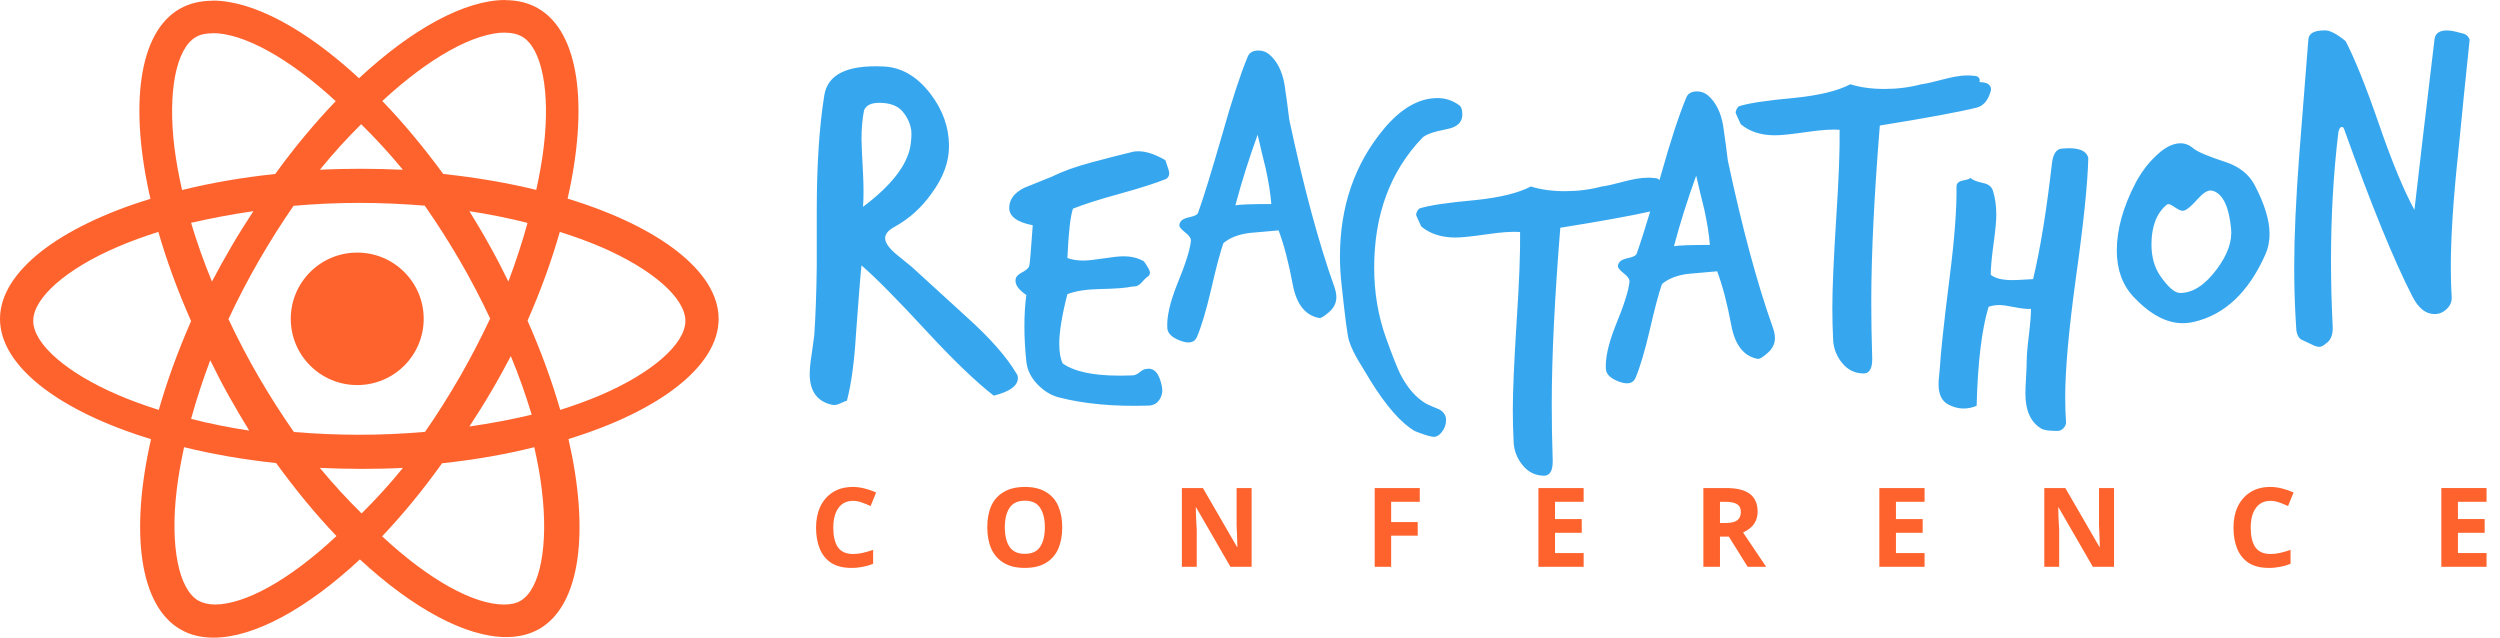
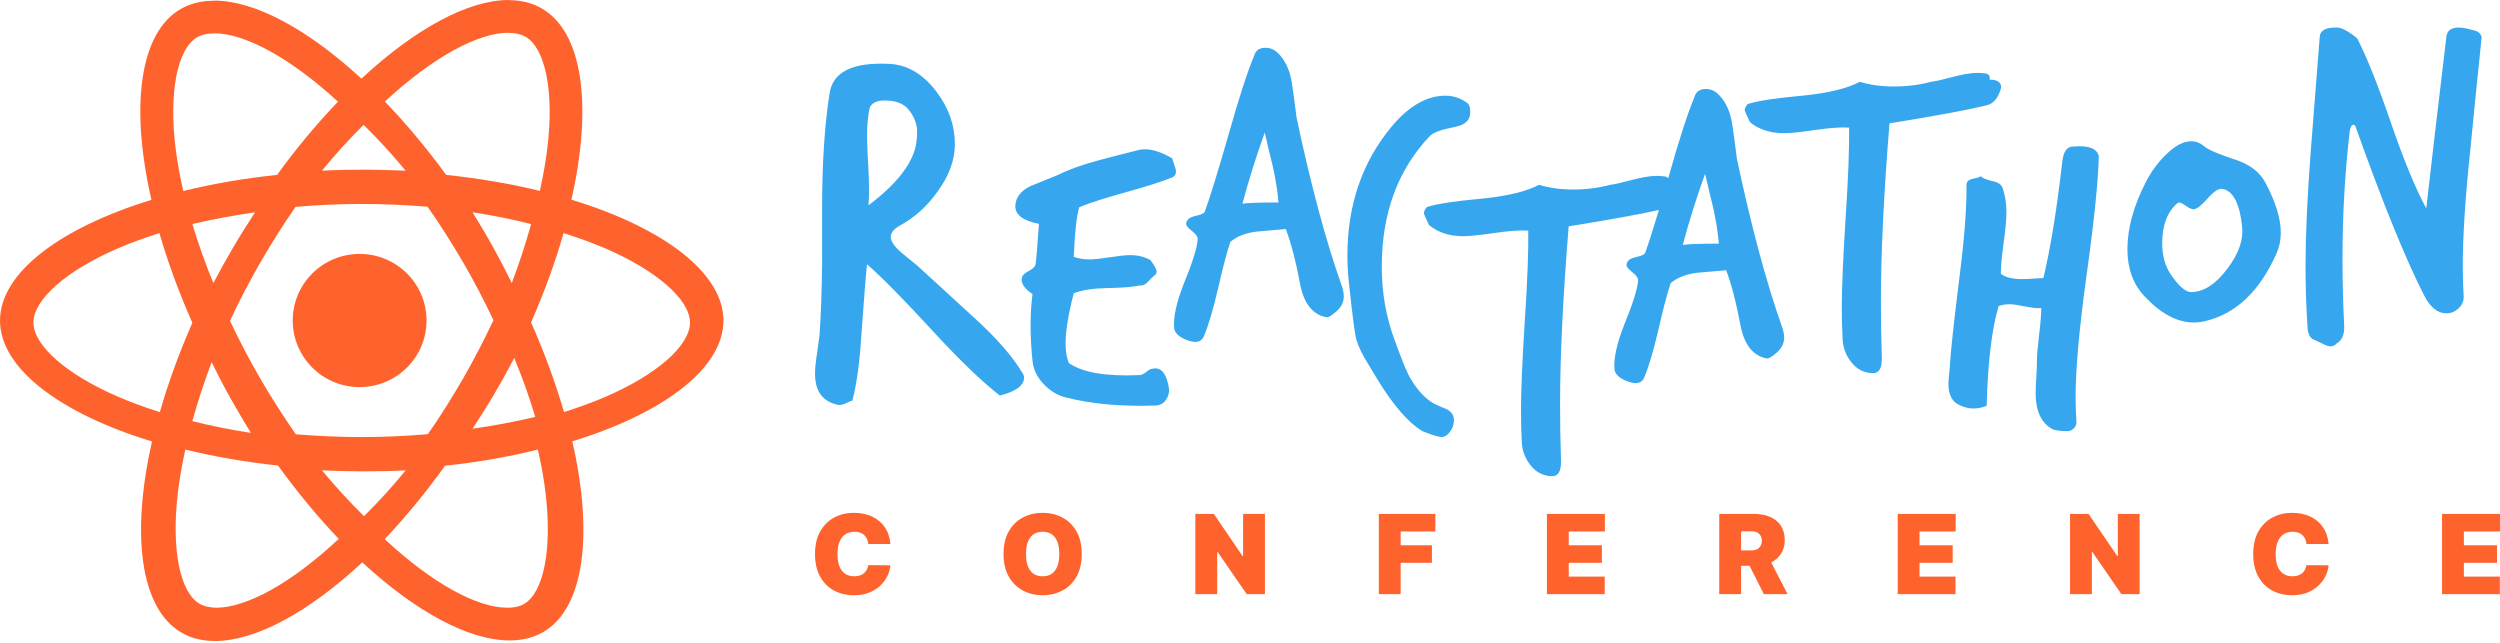
- <svg xmlns="http://www.w3.org/2000/svg" width="247px" height="63px" viewBox="0 0 247 63" version="1.1">
-   <g id="Home" stroke="none" stroke-width="1" fill="none" fill-rule="evenodd">
-     <g id="landing-2020-v3.0" transform="translate(-24, -45)">
-       <g id="reactathon-nav-logo" transform="translate(24, 45)">
-         <path d="M71,31.507 C71,26.821 65.11,22.379 56.079,19.625 C58.163,10.454 57.237,3.158 53.156,0.822 C52.215,0.274 51.115,0.014 49.914,0.014 L49.914,3.23 C50.58,3.23 51.115,3.36 51.564,3.605 C53.532,4.73 54.386,9.012 53.72,14.521 C53.561,15.876 53.301,17.304 52.982,18.76 C50.146,18.068 47.049,17.534 43.792,17.188 C41.839,14.521 39.813,12.098 37.772,9.978 C42.49,5.609 46.918,3.216 49.929,3.216 L49.929,0 C49.929,0 49.929,0 49.929,0 C45.949,0 40.739,2.826 35.471,7.729 C30.203,2.855 24.993,0.058 21.013,0.058 L21.013,3.273 C24.009,3.273 28.452,5.653 33.17,9.993 C31.144,12.113 29.118,14.521 27.193,17.188 C23.922,17.534 20.825,18.068 17.989,18.775 C17.656,17.333 17.41,15.934 17.236,14.593 C16.556,9.084 17.395,4.802 19.349,3.663 C19.783,3.403 20.348,3.288 21.013,3.288 L21.013,0.072 C21.013,0.072 21.013,0.072 21.013,0.072 C19.798,0.072 18.698,0.332 17.743,0.88 C13.676,3.216 12.764,10.498 14.863,19.64 C5.861,22.408 0,26.835 0,31.507 C0,36.194 5.89,40.635 14.921,43.389 C12.837,52.56 13.763,59.856 17.844,62.192 C18.785,62.74 19.885,63 21.1,63 C25.08,63 30.29,60.174 35.558,55.271 C40.826,60.145 46.036,62.942 50.015,62.942 C51.231,62.942 52.331,62.683 53.286,62.135 C57.353,59.799 58.265,52.517 56.166,43.375 C65.139,40.621 71,36.179 71,31.507 Z M52.121,22.023 C51.603,23.915 50.958,25.867 50.23,27.818 C49.655,26.644 49.052,25.471 48.394,24.297 C47.749,23.123 47.062,21.979 46.376,20.864 C48.366,21.172 50.286,21.553 52.121,22.023 Z M45.454,37.191 C44.334,39.127 43.185,40.962 41.993,42.668 C39.852,42.854 37.683,42.955 35.5,42.955 C33.331,42.955 31.162,42.854 29.036,42.682 C27.844,40.976 26.68,39.155 25.56,37.234 C24.468,35.356 23.477,33.45 22.572,31.529 C23.463,29.608 24.468,27.687 25.546,25.809 C26.666,23.873 27.815,22.038 29.007,20.332 C31.148,20.146 33.317,20.045 35.5,20.045 C37.669,20.045 39.838,20.146 41.964,20.318 C43.156,22.024 44.32,23.845 45.44,25.766 C46.532,27.644 47.523,29.55 48.428,31.471 C47.523,33.392 46.532,35.313 45.454,37.191 Z M50.47,35.182 C51.277,37.131 51.964,39.081 52.532,40.972 C50.574,41.438 48.512,41.831 46.376,42.136 C47.108,41.016 47.84,39.867 48.527,38.688 C49.215,37.524 49.857,36.346 50.47,35.182 Z M35.727,50.727 C34.347,49.377 32.967,47.873 31.601,46.227 C32.937,46.284 34.303,46.326 35.683,46.326 C37.078,46.326 38.459,46.298 39.809,46.227 C38.473,47.873 37.093,49.377 35.727,50.727 Z M24.624,42.545 C22.634,42.237 20.714,41.856 18.879,41.386 C19.397,39.494 20.042,37.542 20.77,35.591 C21.345,36.765 21.948,37.938 22.606,39.112 C23.265,40.286 23.938,41.43 24.624,42.545 Z M35.683,12.273 C37.063,13.623 38.444,15.127 39.809,16.773 C38.473,16.716 37.108,16.674 35.727,16.674 C34.332,16.674 32.952,16.702 31.601,16.773 C32.937,15.127 34.317,13.623 35.683,12.273 Z M25.035,20.864 C24.303,21.986 23.57,23.138 22.883,24.319 C22.196,25.485 21.553,26.652 20.941,27.818 C20.134,25.864 19.446,23.911 18.879,22.015 C20.836,21.563 22.898,21.17 25.035,20.864 Z M11.663,39.023 C6.575,36.837 3.283,33.97 3.283,31.697 C3.283,29.424 6.575,26.543 11.663,24.371 C12.899,23.836 14.25,23.358 15.645,22.909 C16.464,25.747 17.542,28.7 18.879,31.726 C17.556,34.738 16.493,37.677 15.688,40.5 C14.265,40.051 12.914,39.559 11.663,39.023 Z M19.592,59.338 C17.644,58.213 16.799,53.93 17.458,48.421 C17.615,47.066 17.873,45.638 18.188,44.182 C20.996,44.874 24.061,45.408 27.284,45.754 C29.218,48.421 31.223,50.844 33.243,52.964 C28.573,57.333 24.19,59.727 21.211,59.727 C20.566,59.713 20.022,59.583 19.592,59.338 Z M53.532,48.39 C54.206,53.914 53.375,58.209 51.44,59.351 C51.011,59.612 50.452,59.727 49.793,59.727 C46.827,59.727 42.428,57.341 37.757,52.988 C39.763,50.863 41.769,48.448 43.675,45.773 C46.913,45.425 49.979,44.89 52.787,44.182 C53.117,45.642 53.375,47.045 53.532,48.39 Z M55.309,22.909 C56.731,23.358 58.081,23.85 59.345,24.386 C64.428,26.572 67.717,29.439 67.717,31.712 C67.702,33.985 64.414,36.866 59.33,39.038 C58.095,39.573 56.745,40.051 55.352,40.5 C54.534,37.662 53.457,34.709 52.121,31.683 C53.443,28.671 54.505,25.732 55.309,22.909 Z M35.295,24.955 C38.921,24.955 41.861,27.885 41.861,31.5 C41.861,35.115 38.921,38.045 35.295,38.045 C31.668,38.045 28.728,35.115 28.728,31.5 C28.728,27.885 31.668,24.955 35.295,24.955 Z" id="Shape" fill="#FF632D" fill-rule="nonzero" />
-         <path d="M100.419,36.896 C100.519,37.029 100.568,37.179 100.568,37.345 C100.568,38.11 99.773,38.692 98.184,39.091 C96.428,37.728 94.242,35.633 91.626,32.806 C88.711,29.647 86.541,27.452 85.117,26.221 C85.018,27.086 84.836,29.347 84.571,33.006 C84.405,35.766 84.107,37.961 83.676,39.59 C83.61,39.59 83.403,39.673 83.055,39.84 C82.708,40.006 82.418,40.056 82.186,39.989 C80.729,39.657 80,38.642 80,36.946 C80,36.448 80.066,35.782 80.199,34.951 C80.331,33.987 80.414,33.388 80.447,33.155 C80.58,31.226 80.662,28.932 80.696,26.271 L80.696,20.834 C80.696,16.311 80.944,12.503 81.441,9.411 C81.772,7.349 83.71,6.401 87.254,6.567 C89.042,6.634 90.599,7.532 91.924,9.261 C93.149,10.857 93.762,12.587 93.762,14.449 C93.762,16.012 93.182,17.575 92.023,19.138 C91.029,20.535 89.804,21.632 88.347,22.43 C87.75,22.763 87.452,23.129 87.452,23.528 C87.452,23.96 87.8,24.475 88.496,25.074 L90.085,26.371 C90.119,26.404 91.94,28.067 95.55,31.359 C97.836,33.421 99.459,35.267 100.419,36.896 Z M89.936,14.499 C90.036,13.9 90.069,13.368 90.036,12.902 C89.936,12.204 89.647,11.572 89.166,11.007 C88.686,10.442 87.916,10.159 86.856,10.159 C86.061,10.159 85.564,10.408 85.366,10.907 C85.2,11.739 85.117,12.686 85.117,13.75 C85.117,14.183 85.167,15.297 85.266,17.093 C85.333,18.456 85.333,19.57 85.266,20.435 C88.015,18.373 89.572,16.394 89.936,14.499 Z M115.224,17.676 C114.182,18.096 112.646,18.587 110.616,19.147 C108.587,19.707 107.051,20.197 106.009,20.617 C105.755,21.346 105.572,22.97 105.459,25.491 C105.91,25.659 106.431,25.743 107.023,25.743 C107.446,25.743 108.108,25.673 109.01,25.533 C109.912,25.393 110.574,25.323 110.997,25.323 C111.786,25.323 112.462,25.491 113.026,25.827 C113.421,26.388 113.618,26.752 113.618,26.92 C113.618,27.116 113.519,27.27 113.322,27.382 C113.266,27.41 113.068,27.606 112.73,27.97 C112.505,28.222 112.223,28.334 111.885,28.306 C111.293,28.447 110.208,28.531 108.63,28.559 C107.305,28.587 106.248,28.755 105.459,29.063 C104.924,31.136 104.656,32.774 104.656,33.979 C104.656,34.791 104.769,35.435 104.994,35.912 C106.319,36.836 108.616,37.228 111.885,37.088 C112.11,37.088 112.35,36.983 112.603,36.773 C112.857,36.563 113.068,36.458 113.237,36.458 C114.027,36.29 114.548,36.878 114.802,38.222 C114.886,38.671 114.809,39.084 114.569,39.462 C114.33,39.84 113.984,40.043 113.533,40.071 C110.123,40.183 107.164,39.917 104.656,39.273 C103.867,39.077 103.148,38.643 102.5,37.97 C101.852,37.298 101.485,36.542 101.401,35.701 C101.147,33.264 101.147,31.08 101.401,29.147 C100.612,28.615 100.259,28.096 100.344,27.592 C100.372,27.34 100.591,27.109 100.999,26.899 C101.408,26.689 101.64,26.472 101.697,26.248 C101.753,26.024 101.866,24.693 102.035,22.256 C100.457,21.948 99.682,21.36 99.71,20.491 C99.738,19.679 100.231,19.035 101.189,18.559 L103.895,17.466 C104.966,16.934 106.29,16.458 107.869,16.038 C109.221,15.673 110.588,15.323 111.969,14.987 C112.11,14.959 112.279,14.945 112.477,14.945 C113.237,14.945 114.125,15.239 115.14,15.827 C115.168,15.939 115.238,16.15 115.351,16.458 C115.464,16.766 115.52,16.99 115.52,17.13 C115.52,17.354 115.422,17.536 115.224,17.676 Z M131.779,28.184 C131.948,28.632 132.033,29.024 132.033,29.36 C132.033,29.92 131.793,30.411 131.314,30.831 C130.835,31.251 130.511,31.447 130.342,31.419 C128.961,31.167 128.087,30.06 127.721,28.1 C127.327,25.971 126.862,24.192 126.326,22.763 L123.451,23.016 C122.352,23.156 121.493,23.492 120.873,24.024 C120.563,24.892 120.154,26.433 119.647,28.646 C119.168,30.691 118.703,32.245 118.252,33.31 C118.026,33.814 117.547,33.954 116.814,33.73 C115.884,33.422 115.391,33.002 115.335,32.469 C115.25,31.405 115.56,29.976 116.265,28.184 C117.11,26.139 117.575,24.682 117.66,23.814 C117.688,23.562 117.505,23.282 117.11,22.974 C116.716,22.665 116.519,22.427 116.519,22.259 C116.519,22.119 116.582,21.972 116.709,21.818 C116.836,21.664 117.132,21.538 117.597,21.44 C118.062,21.342 118.322,21.195 118.379,20.999 C118.886,19.598 119.689,16.993 120.788,13.184 C121.718,9.878 122.55,7.343 123.282,5.579 C123.451,5.186 123.804,4.99 124.339,4.99 C124.734,4.99 125.086,5.116 125.396,5.368 C126.185,6.041 126.692,7.049 126.918,8.394 C127.087,9.542 127.242,10.691 127.383,11.839 C128.792,18.45 130.258,23.898 131.779,28.184 Z M125.607,20.158 C125.523,19.122 125.34,17.96 125.058,16.671 C124.776,15.551 124.508,14.43 124.255,13.31 C123.409,15.635 122.676,17.96 122.056,20.284 C122.507,20.2 123.691,20.158 125.607,20.158 Z M167.67,9.03 C168.064,9.03 168.417,9.156 168.727,9.409 C169.516,10.081 170.023,11.089 170.249,12.434 C170.418,13.582 170.573,14.731 170.714,15.879 C172.123,22.49 173.588,27.938 175.11,32.224 C175.279,32.672 175.364,33.064 175.364,33.4 C175.364,33.96 175.124,34.451 174.645,34.871 C174.166,35.291 173.842,35.487 173.673,35.459 C172.292,35.207 171.418,34.1 171.052,32.14 C170.657,30.011 170.192,28.232 169.657,26.804 L166.782,27.056 C165.683,27.196 164.823,27.532 164.203,28.064 C163.893,28.932 163.485,30.473 162.977,32.686 C162.498,34.731 162.033,36.285 161.582,37.35 C161.357,37.854 160.878,37.994 160.145,37.77 C159.215,37.462 158.722,37.042 158.666,36.509 C158.581,35.445 158.891,34.016 159.596,32.224 C160.441,30.179 160.906,28.722 160.991,27.854 C161.019,27.602 160.836,27.322 160.441,27.014 C160.046,26.706 159.849,26.467 159.849,26.299 C159.849,26.159 159.913,26.012 160.039,25.858 C160.166,25.704 160.462,25.578 160.927,25.48 C161.392,25.382 161.653,25.235 161.709,25.039 C162.032,24.147 162.476,22.765 163.039,20.895 C161.145,21.32 158.184,21.856 154.158,22.502 C153.595,29.477 153.313,35.289 153.313,39.939 C153.313,41.703 153.341,43.44 153.398,45.149 C153.426,45.681 153.398,46.087 153.313,46.367 C153.172,46.815 152.89,47.026 152.468,46.998 C151.65,46.97 150.974,46.626 150.438,45.968 C149.903,45.31 149.607,44.575 149.551,43.762 C149.494,42.726 149.466,41.633 149.466,40.485 C149.466,38.636 149.593,35.709 149.847,31.703 C150.1,27.866 150.213,24.939 150.185,22.922 C149.424,22.866 148.367,22.936 147.014,23.132 C145.464,23.356 144.393,23.468 143.801,23.468 C142.42,23.468 141.293,23.104 140.42,22.376 C140.081,21.647 139.912,21.269 139.912,21.241 C139.912,21.045 140.011,20.835 140.208,20.611 C141.11,20.303 142.956,20.023 145.746,19.771 C148.198,19.518 150.03,19.07 151.242,18.426 C152.228,18.734 153.355,18.888 154.623,18.888 C155.892,18.888 157.104,18.734 158.259,18.426 C158.597,18.398 159.457,18.202 160.838,17.838 C161.852,17.586 162.698,17.502 163.374,17.586 C163.665,17.586 163.858,17.655 163.955,17.793 C164.008,17.608 164.063,17.417 164.119,17.224 C165.049,13.918 165.88,11.383 166.613,9.619 C166.782,9.226 167.134,9.03 167.67,9.03 Z M142.026,9.69 C142.815,9.69 143.534,9.928 144.182,10.404 C144.379,10.544 144.478,10.852 144.478,11.328 C144.478,12.085 143.971,12.561 142.956,12.757 C141.631,13.009 140.814,13.303 140.504,13.639 C137.348,16.945 135.769,21.216 135.769,26.454 C135.769,28.919 136.164,31.244 136.953,33.429 C137.601,35.222 138.066,36.398 138.348,36.959 C139.053,38.331 139.912,39.312 140.927,39.9 C141.35,40.096 141.772,40.278 142.195,40.446 C142.646,40.698 142.871,41.048 142.871,41.497 C142.871,41.945 142.723,42.351 142.428,42.715 C142.132,43.079 141.815,43.219 141.476,43.135 C141.11,43.079 140.546,42.897 139.785,42.589 C138.433,41.805 136.967,40.138 135.389,37.589 C134.994,36.945 134.593,36.279 134.184,35.593 C133.775,34.907 133.473,34.256 133.275,33.639 C133.134,33.191 132.895,31.384 132.557,28.219 C132.444,27.239 132.387,26.286 132.387,25.362 C132.387,20.404 133.839,16.188 136.742,12.715 C138.433,10.698 140.194,9.69 142.026,9.69 Z M168.938,24.198 C168.853,23.162 168.67,22 168.388,20.711 C168.107,19.591 167.839,18.47 167.585,17.35 C166.74,19.675 166.007,22 165.387,24.325 C165.838,24.241 167.022,24.198 168.938,24.198 Z M196.718,8.872 C196.465,9.88 195.986,10.469 195.281,10.637 C193.449,11.085 190.265,11.673 185.727,12.401 C185.164,19.376 184.882,25.189 184.882,29.838 C184.882,31.603 184.91,33.34 184.966,35.049 C184.994,35.581 184.966,35.987 184.882,36.267 C184.741,36.715 184.459,36.925 184.036,36.897 C183.219,36.869 182.543,36.526 182.007,35.868 C181.472,35.21 181.176,34.474 181.119,33.662 C181.063,32.626 181.035,31.533 181.035,30.385 C181.035,28.536 181.162,25.609 181.415,21.603 C181.669,17.766 181.782,14.838 181.753,12.822 C180.993,12.766 179.936,12.836 178.583,13.032 C177.033,13.256 175.962,13.368 175.37,13.368 C173.989,13.368 172.862,13.004 171.988,12.275 C171.65,11.547 171.481,11.169 171.481,11.141 C171.481,10.945 171.58,10.735 171.777,10.511 C172.679,10.203 174.525,9.922 177.315,9.67 C179.767,9.418 181.598,8.97 182.81,8.326 C183.797,8.634 184.924,8.788 186.192,8.788 C187.46,8.788 188.672,8.634 189.828,8.326 C190.166,8.298 191.026,8.102 192.406,7.738 C193.421,7.485 194.267,7.401 194.943,7.485 C195.45,7.485 195.662,7.696 195.577,8.116 C196.338,8.116 196.718,8.368 196.718,8.872 Z M206.324,15.601 C206.268,18.094 205.859,22.044 205.098,27.45 C204.394,32.576 204.042,36.512 204.042,39.257 C204.042,40.125 204.07,40.951 204.126,41.736 C204.126,41.932 204.042,42.121 203.872,42.303 C203.703,42.485 203.506,42.576 203.281,42.576 C202.491,42.576 201.97,42.506 201.716,42.366 C200.646,41.75 200.11,40.587 200.11,38.879 C200.11,38.542 200.131,38.017 200.173,37.303 C200.216,36.589 200.237,36.063 200.237,35.727 C200.237,35.167 200.307,34.313 200.448,33.164 C200.589,32.016 200.66,31.133 200.66,30.517 C200.265,30.545 199.723,30.489 199.032,30.349 C198.342,30.209 197.841,30.139 197.531,30.139 C197.165,30.139 196.813,30.195 196.475,30.307 C195.798,32.52 195.404,35.783 195.291,40.097 C194.333,40.489 193.403,40.447 192.501,39.971 C191.853,39.635 191.528,38.963 191.528,37.954 C191.528,37.73 191.55,37.429 191.592,37.051 C191.634,36.673 191.655,36.442 191.655,36.358 C191.74,34.845 192.064,31.848 192.628,27.366 C193.107,23.612 193.332,20.629 193.304,18.416 C193.304,18.108 193.522,17.912 193.959,17.828 C194.396,17.744 194.643,17.66 194.699,17.576 C194.868,17.772 195.277,17.94 195.925,18.08 C196.46,18.192 196.785,18.444 196.897,18.836 C197.123,19.537 197.235,20.321 197.235,21.189 C197.235,21.806 197.144,22.779 196.961,24.11 C196.777,25.44 196.686,26.456 196.686,27.156 C197.024,27.408 197.447,27.562 197.954,27.618 C198.292,27.674 198.771,27.688 199.391,27.66 C200.209,27.604 200.702,27.576 200.871,27.576 C201.576,24.635 202.196,20.825 202.731,16.147 C202.844,15.167 203.196,14.677 203.788,14.677 C205.282,14.537 206.127,14.845 206.324,15.601 Z M223.809,25.165 C222.147,28.89 219.793,31.103 216.75,31.804 C216.383,31.888 216.017,31.93 215.651,31.93 C214.044,31.93 212.424,31.061 210.789,29.325 C209.69,28.148 209.14,26.621 209.14,24.745 C209.14,22.672 209.76,20.445 211,18.064 C211.536,17.056 212.184,16.187 212.945,15.459 C213.819,14.591 214.65,14.156 215.439,14.156 C215.89,14.156 216.313,14.325 216.707,14.661 C217.102,14.997 218.159,15.445 219.878,16.005 C221.231,16.453 222.189,17.21 222.753,18.274 C223.739,20.151 224.232,21.762 224.232,23.106 C224.232,23.862 224.091,24.549 223.809,25.165 Z M220.427,22.56 C220.23,20.515 219.681,19.297 218.779,18.904 C218.638,18.848 218.511,18.82 218.398,18.82 C218.06,18.82 217.637,19.1 217.13,19.661 C216.566,20.305 216.13,20.683 215.82,20.795 C215.622,20.879 215.341,20.795 214.974,20.543 C214.608,20.291 214.368,20.165 214.256,20.165 C214.171,20.165 214.101,20.193 214.044,20.249 C213.058,21.089 212.565,22.392 212.565,24.156 C212.565,25.361 212.846,26.383 213.41,27.224 C214.199,28.372 214.861,28.946 215.397,28.946 C216.637,28.946 217.835,28.176 218.99,26.635 C220.089,25.179 220.568,23.82 220.427,22.56 Z M244,3.93 C243.605,7.684 243.225,11.451 242.859,15.233 C242.38,19.715 242.14,23.454 242.14,26.451 C242.14,27.432 242.168,28.398 242.225,29.35 C242.253,29.799 242.091,30.191 241.738,30.527 C241.386,30.863 240.984,31.031 240.534,31.031 C239.66,31.031 238.927,30.443 238.335,29.266 C236.532,25.765 234.291,20.275 231.614,12.796 C231.557,12.628 231.487,12.544 231.402,12.544 C231.205,12.544 231.078,12.74 231.022,13.132 C230.543,17.138 230.303,21.353 230.303,25.779 C230.303,27.908 230.36,30.079 230.472,32.292 C230.501,33.104 230.261,33.664 229.754,33.972 C229.556,34.168 229.345,34.266 229.12,34.266 C228.922,34.266 228.669,34.182 228.359,34.014 C227.936,33.818 227.668,33.692 227.556,33.636 C227.189,33.524 226.964,33.188 226.879,32.628 C226.851,32.18 226.823,31.717 226.795,31.241 C226.71,29.673 226.668,28.034 226.668,26.325 C226.668,23.356 226.837,19.645 227.175,15.191 C227.711,8.412 228.006,4.658 228.063,3.93 C228.091,3.314 228.612,3.006 229.627,3.006 C230.106,2.95 230.811,3.3 231.741,4.056 C232.642,5.765 233.756,8.538 235.08,12.376 C236.348,16.045 237.504,18.832 238.547,20.737 C238.969,17.011 239.632,11.381 240.534,3.846 C240.618,3.286 241.027,3.006 241.759,3.006 C242.013,3.006 242.309,3.048 242.647,3.132 C243.098,3.244 243.366,3.314 243.45,3.342 C243.732,3.454 243.915,3.65 244,3.93 Z" id="Reactathon" fill="#36A7EE" />
-         <text id="CONFERENCE" font-family="InterUI-Black, Inter UI" font-size="10.892" font-weight="700" line-spacing="16.306" letter-spacing="10.197" fill="#FF632D">
-           <tspan x="80" y="56">CONFERENC</tspan>
-           <tspan x="240.219" y="56" letter-spacing="-1.602">E</tspan>
-         </text>
+ <svg xmlns="http://www.w3.org/2000/svg" width="249px" height="64px" viewBox="0 0 249 64" version="1.1">
+   <g id="Symbols" stroke="none" stroke-width="1" fill="none" fill-rule="evenodd">
+     <g id="sidenav" transform="translate(-24, -40)">
+       <g id="logo">
+         <g transform="translate(24, 40)">
+           <g id="reactathon-nav-logo">
+             <path d="M72.055,31.93 C72.055,27.181 66.077,22.68 56.913,19.889 C59.027,10.595 58.088,3.2 53.946,0.833 C52.991,0.278 51.875,0.015 50.656,0.015 L50.656,3.273 C51.331,3.273 51.875,3.405 52.33,3.653 C54.328,4.793 55.194,9.133 54.519,14.716 C54.357,16.089 54.093,17.536 53.769,19.012 C50.891,18.311 47.748,17.77 44.443,17.419 C42.46,14.716 40.404,12.261 38.333,10.113 C43.121,5.685 47.616,3.259 50.671,3.259 L50.671,3.55271368e-15 C50.671,3.55271368e-15 50.671,3.55271368e-15 50.671,3.55271368e-15 C46.632,3.55271368e-15 41.344,2.864 35.998,7.833 C30.652,2.893 25.365,0.058 21.326,0.058 L21.326,3.317 C24.366,3.317 28.875,5.728 33.663,10.127 C31.607,12.275 29.55,14.716 27.597,17.419 C24.278,17.77 21.135,18.311 18.256,19.027 C17.918,17.565 17.669,16.148 17.492,14.789 C16.802,9.206 17.654,4.866 19.637,3.712 C20.077,3.449 20.65,3.332 21.326,3.332 L21.326,0.073 C21.326,0.073 21.326,0.073 21.326,0.073 C20.092,0.073 18.976,0.336 18.006,0.891 C13.879,3.259 12.954,10.639 15.084,19.904 C5.948,22.709 4.26325641e-14,27.196 4.26325641e-14,31.93 C4.26325641e-14,36.68 5.978,41.181 15.142,43.972 C13.027,53.266 13.967,60.66 18.109,63.028 C19.064,63.583 20.18,63.846 21.414,63.846 C25.453,63.846 30.74,60.982 36.086,56.013 C41.432,60.953 46.72,63.788 50.759,63.788 C51.992,63.788 53.109,63.525 54.078,62.969 C58.205,60.602 59.13,53.222 57.001,43.957 C66.107,41.166 72.055,36.665 72.055,31.93 Z M52.896,22.319 C52.37,24.237 51.715,26.214 50.976,28.192 C50.393,27.002 49.781,25.813 49.113,24.623 C48.459,23.434 47.762,22.274 47.065,21.144 C49.084,21.456 51.033,21.843 52.896,22.319 Z M46.13,37.691 C44.993,39.652 43.826,41.512 42.617,43.241 C40.444,43.43 38.243,43.531 36.027,43.531 C33.826,43.531 31.625,43.43 29.468,43.255 C28.258,41.527 27.077,39.681 25.94,37.735 C24.832,35.831 23.826,33.899 22.908,31.952 C23.811,30.005 24.832,28.058 25.925,26.155 C27.062,24.194 28.228,22.334 29.438,20.605 C31.61,20.416 33.812,20.315 36.027,20.315 C38.229,20.315 40.43,20.416 42.587,20.591 C43.797,22.32 44.978,24.165 46.115,26.112 C47.223,28.015 48.229,29.947 49.147,31.894 C48.229,33.841 47.223,35.788 46.13,37.691 Z M51.22,35.654 C52.039,37.63 52.736,39.606 53.312,41.523 C51.326,41.995 49.233,42.393 47.065,42.702 C47.808,41.567 48.551,40.402 49.248,39.208 C49.946,38.028 50.598,36.834 51.22,35.654 Z M36.258,51.409 C34.857,50.04 33.457,48.516 32.071,46.848 C33.426,46.905 34.812,46.948 36.213,46.948 C37.629,46.948 39.03,46.919 40.401,46.848 C39.045,48.516 37.644,50.04 36.258,51.409 Z M24.99,43.117 C22.971,42.805 21.022,42.418 19.159,41.942 C19.685,40.024 20.34,38.047 21.079,36.069 C21.662,37.258 22.274,38.448 22.942,39.638 C23.611,40.827 24.293,41.987 24.99,43.117 Z M36.213,12.438 C37.614,13.806 39.015,15.331 40.401,16.998 C39.045,16.941 37.659,16.898 36.258,16.898 C34.842,16.898 33.441,16.927 32.071,16.998 C33.426,15.331 34.827,13.806 36.213,12.438 Z M25.407,21.144 C24.664,22.282 23.921,23.449 23.223,24.646 C22.526,25.828 21.873,27.01 21.252,28.192 C20.433,26.212 19.735,24.232 19.159,22.311 C21.146,21.853 23.238,21.454 25.407,21.144 Z M11.836,39.547 C6.672,37.332 3.332,34.427 3.332,32.123 C3.332,29.819 6.672,26.9 11.836,24.699 C13.091,24.156 14.462,23.672 15.877,23.217 C16.708,26.093 17.803,29.086 19.159,32.152 C17.817,35.204 16.738,38.183 15.921,41.044 C14.477,40.589 13.105,40.09 11.836,39.547 Z M19.883,60.135 C17.906,58.995 17.049,54.655 17.717,49.072 C17.877,47.698 18.139,46.251 18.459,44.775 C21.308,45.477 24.419,46.017 27.689,46.368 C29.652,49.072 31.687,51.527 33.737,53.675 C28.998,58.103 24.55,60.529 21.526,60.529 C20.872,60.515 20.319,60.383 19.883,60.135 Z M54.328,49.04 C55.011,54.638 54.168,58.991 52.205,60.148 C51.768,60.412 51.201,60.529 50.532,60.529 C47.523,60.529 43.059,58.111 38.318,53.7 C40.354,51.546 42.39,49.098 44.324,46.387 C47.61,46.036 50.722,45.493 53.572,44.775 C53.906,46.255 54.168,47.677 54.328,49.04 Z M56.131,23.217 C57.574,23.672 58.944,24.171 60.226,24.713 C65.386,26.929 68.723,29.834 68.723,32.138 C68.708,34.441 65.371,37.361 60.212,39.562 C58.959,40.105 57.589,40.589 56.175,41.044 C55.344,38.168 54.251,35.175 52.896,32.108 C54.237,29.056 55.315,26.078 56.131,23.217 Z M35.819,25.29 C39.5,25.29 42.483,28.26 42.483,31.923 C42.483,35.587 39.5,38.556 35.819,38.556 C32.139,38.556 29.155,35.587 29.155,31.923 C29.155,28.26 32.139,25.29 35.819,25.29 Z" id="Shape" fill="#FF632D" fill-rule="nonzero" />
+             <path d="M101.844,37.166 C101.945,37.301 101.995,37.453 101.995,37.622 C101.995,38.399 101.19,38.99 99.581,39.395 C97.804,38.011 95.592,35.882 92.943,33.011 C89.993,29.802 87.797,27.573 86.355,26.323 C86.255,27.201 86.071,29.498 85.802,33.214 C85.635,36.018 85.333,38.247 84.897,39.902 C84.83,39.902 84.621,39.987 84.269,40.155 C83.917,40.324 83.623,40.375 83.388,40.308 C81.913,39.97 81.176,38.939 81.176,37.217 C81.176,36.71 81.243,36.034 81.377,35.19 C81.511,34.21 81.595,33.602 81.628,33.366 C81.763,31.407 81.846,29.076 81.88,26.374 L81.88,20.851 C81.88,16.257 82.131,12.389 82.634,9.248 C82.969,7.153 84.931,6.191 88.518,6.36 C90.328,6.427 91.904,7.339 93.245,9.096 C94.485,10.717 95.106,12.474 95.106,14.365 C95.106,15.953 94.519,17.54 93.345,19.128 C92.34,20.547 91.099,21.662 89.624,22.472 C89.021,22.81 88.719,23.182 88.719,23.587 C88.719,24.026 89.071,24.55 89.775,25.158 L91.384,26.475 C91.418,26.509 93.262,28.198 96.916,31.542 C99.229,33.636 100.872,35.511 101.844,37.166 Z M91.233,14.416 C91.334,13.808 91.367,13.267 91.334,12.795 C91.233,12.085 90.94,11.443 90.454,10.869 C89.968,10.295 89.188,10.008 88.116,10.008 C87.311,10.008 86.808,10.261 86.607,10.768 C86.439,11.612 86.355,12.575 86.355,13.656 C86.355,14.095 86.406,15.227 86.506,17.051 C86.573,18.436 86.573,19.567 86.506,20.445 C89.289,18.351 90.865,16.341 91.233,14.416 Z M116.83,17.643 C115.774,18.07 114.22,18.568 112.166,19.137 C110.112,19.706 108.557,20.204 107.502,20.631 C107.245,21.371 107.059,23.021 106.945,25.581 C107.402,25.752 107.93,25.838 108.529,25.838 C108.956,25.838 109.627,25.766 110.54,25.624 C111.453,25.482 112.123,25.411 112.551,25.411 C113.35,25.411 114.034,25.581 114.605,25.923 C115.004,26.492 115.204,26.862 115.204,27.033 C115.204,27.232 115.104,27.388 114.904,27.502 C114.847,27.53 114.647,27.73 114.305,28.099 C114.077,28.356 113.792,28.469 113.449,28.441 C112.85,28.583 111.752,28.669 110.155,28.697 C108.814,28.725 107.744,28.896 106.945,29.209 C106.403,31.315 106.132,32.979 106.132,34.202 C106.132,35.028 106.246,35.682 106.475,36.166 C107.815,37.105 110.14,37.503 113.449,37.361 C113.678,37.361 113.92,37.254 114.177,37.041 C114.434,36.827 114.647,36.72 114.819,36.72 C115.617,36.55 116.145,37.147 116.402,38.513 C116.487,38.968 116.409,39.388 116.166,39.772 C115.924,40.156 115.575,40.362 115.118,40.391 C111.666,40.505 108.671,40.234 106.132,39.58 C105.334,39.381 104.606,38.94 103.95,38.257 C103.294,37.574 102.923,36.806 102.838,35.952 C102.581,33.477 102.581,31.258 102.838,29.294 C102.039,28.754 101.682,28.228 101.768,27.715 C101.796,27.459 102.017,27.225 102.431,27.011 C102.845,26.798 103.08,26.577 103.137,26.35 C103.194,26.122 103.308,24.771 103.479,22.295 C101.882,21.982 101.098,21.385 101.126,20.503 C101.155,19.678 101.654,19.023 102.624,18.54 L105.362,17.43 C106.446,16.889 107.787,16.406 109.384,15.979 C110.754,15.609 112.137,15.253 113.535,14.912 C113.678,14.884 113.849,14.869 114.048,14.869 C114.819,14.869 115.717,15.168 116.744,15.766 C116.773,15.879 116.844,16.093 116.958,16.406 C117.072,16.719 117.129,16.946 117.129,17.089 C117.129,17.316 117.029,17.501 116.83,17.643 Z M133.587,28.316 C133.758,28.771 133.843,29.17 133.843,29.511 C133.843,30.08 133.601,30.578 133.116,31.005 C132.631,31.432 132.303,31.631 132.132,31.602 C130.734,31.346 129.85,30.222 129.479,28.231 C129.08,26.068 128.609,24.262 128.067,22.811 L125.157,23.067 C124.045,23.209 123.175,23.55 122.547,24.091 C122.233,24.973 121.82,26.538 121.306,28.786 C120.821,30.863 120.351,32.442 119.894,33.523 C119.666,34.035 119.181,34.177 118.439,33.95 C117.498,33.637 116.999,33.21 116.942,32.669 C116.856,31.588 117.17,30.137 117.883,28.316 C118.739,26.239 119.209,24.76 119.295,23.878 C119.324,23.622 119.138,23.337 118.739,23.024 C118.339,22.711 118.14,22.469 118.14,22.299 C118.14,22.156 118.204,22.007 118.332,21.85 C118.461,21.694 118.76,21.566 119.231,21.466 C119.702,21.367 119.965,21.217 120.022,21.018 C120.536,19.596 121.349,16.95 122.461,13.08 C123.403,9.723 124.244,7.148 124.986,5.355 C125.157,4.957 125.514,4.758 126.056,4.758 C126.455,4.758 126.812,4.886 127.125,5.142 C127.924,5.825 128.438,6.849 128.666,8.215 C128.837,9.381 128.994,10.548 129.137,11.714 C130.563,18.429 132.046,23.963 133.587,28.316 Z M127.339,20.165 C127.254,19.112 127.068,17.931 126.783,16.622 C126.498,15.484 126.227,14.346 125.97,13.208 C125.114,15.57 124.373,17.931 123.745,20.293 C124.202,20.207 125.4,20.165 127.339,20.165 Z M169.915,8.862 C170.314,8.862 170.671,8.99 170.985,9.246 C171.783,9.928 172.297,10.953 172.525,12.318 C172.696,13.485 172.853,14.652 172.996,15.818 C174.422,22.533 175.905,28.067 177.446,32.42 C177.617,32.875 177.702,33.273 177.702,33.615 C177.702,34.184 177.46,34.682 176.975,35.109 C176.49,35.535 176.162,35.734 175.991,35.706 C174.593,35.45 173.709,34.326 173.338,32.334 C172.939,30.172 172.468,28.365 171.926,26.914 L169.016,27.17 C167.904,27.313 167.034,27.654 166.406,28.195 C166.092,29.077 165.679,30.642 165.165,32.889 C164.68,34.966 164.21,36.545 163.753,37.627 C163.525,38.139 163.04,38.281 162.298,38.053 C161.357,37.74 160.858,37.314 160.801,36.773 C160.715,35.692 161.029,34.241 161.742,32.42 C162.598,30.343 163.069,28.863 163.154,27.981 C163.183,27.725 162.997,27.441 162.598,27.128 C162.198,26.815 161.999,26.573 161.999,26.402 C161.999,26.26 162.063,26.111 162.191,25.954 C162.32,25.798 162.619,25.67 163.09,25.57 C163.561,25.47 163.824,25.321 163.882,25.122 C164.209,24.215 164.657,22.812 165.228,20.913 C163.31,21.344 160.313,21.889 156.239,22.545 C155.668,29.629 155.383,35.533 155.383,40.256 C155.383,42.049 155.411,43.813 155.468,45.548 C155.497,46.089 155.468,46.501 155.383,46.786 C155.24,47.241 154.955,47.455 154.527,47.426 C153.7,47.398 153.015,47.049 152.473,46.38 C151.931,45.712 151.632,44.965 151.575,44.14 C151.518,43.087 151.489,41.978 151.489,40.811 C151.489,38.933 151.617,35.96 151.874,31.891 C152.131,27.993 152.245,25.02 152.216,22.972 C151.446,22.915 150.377,22.986 149.007,23.185 C147.438,23.413 146.354,23.526 145.755,23.526 C144.358,23.526 143.216,23.156 142.332,22.417 C141.99,21.677 141.819,21.293 141.819,21.264 C141.819,21.065 141.919,20.852 142.118,20.624 C143.031,20.311 144.899,20.027 147.724,19.771 C150.205,19.515 152.06,19.059 153.286,18.405 C154.285,18.718 155.426,18.874 156.709,18.874 C157.993,18.874 159.22,18.718 160.389,18.405 C160.732,18.377 161.602,18.177 162.999,17.807 C164.026,17.551 164.882,17.466 165.567,17.551 C165.861,17.551 166.057,17.622 166.155,17.762 C166.208,17.574 166.264,17.38 166.32,17.184 C167.262,13.826 168.103,11.252 168.845,9.459 C169.016,9.061 169.373,8.862 169.915,8.862 Z M143.958,9.531 C144.757,9.531 145.484,9.773 146.14,10.257 C146.34,10.399 146.44,10.712 146.44,11.196 C146.44,11.964 145.926,12.448 144.9,12.647 C143.559,12.903 142.732,13.202 142.418,13.543 C139.223,16.9 137.625,21.239 137.625,26.56 C137.625,29.064 138.025,31.425 138.823,33.644 C139.48,35.465 139.95,36.66 140.235,37.229 C140.949,38.623 141.819,39.619 142.846,40.217 C143.274,40.416 143.701,40.601 144.129,40.772 C144.586,41.028 144.814,41.383 144.814,41.839 C144.814,42.294 144.664,42.706 144.365,43.076 C144.065,43.446 143.744,43.588 143.402,43.503 C143.031,43.446 142.461,43.261 141.69,42.948 C140.321,42.151 138.838,40.459 137.24,37.869 C136.841,37.215 136.434,36.539 136.021,35.842 C135.607,35.145 135.3,34.484 135.101,33.858 C134.958,33.402 134.716,31.567 134.373,28.352 C134.259,27.356 134.202,26.389 134.202,25.45 C134.202,20.414 135.671,16.132 138.609,12.604 C140.321,10.556 142.104,9.531 143.958,9.531 Z M171.198,24.268 C171.113,23.216 170.927,22.035 170.642,20.726 C170.357,19.588 170.086,18.45 169.829,17.312 C168.973,19.673 168.232,22.035 167.604,24.396 C168.061,24.311 169.259,24.268 171.198,24.268 Z M199.318,8.701 C199.061,9.725 198.576,10.322 197.863,10.493 C196.009,10.948 192.785,11.546 188.192,12.286 C187.622,19.37 187.337,25.274 187.337,29.997 C187.337,31.789 187.365,33.553 187.422,35.289 C187.451,35.83 187.422,36.242 187.337,36.527 C187.194,36.982 186.909,37.195 186.481,37.167 C185.654,37.138 184.969,36.79 184.427,36.121 C183.885,35.453 183.585,34.706 183.528,33.881 C183.471,32.828 183.443,31.718 183.443,30.552 C183.443,28.674 183.571,25.701 183.828,21.632 C184.085,17.734 184.199,14.761 184.17,12.712 C183.4,12.655 182.33,12.727 180.961,12.926 C179.392,13.153 178.308,13.267 177.709,13.267 C176.311,13.267 175.17,12.897 174.286,12.158 C173.944,11.418 173.772,11.034 173.772,11.005 C173.772,10.806 173.872,10.593 174.072,10.365 C174.985,10.052 176.853,9.768 179.677,9.512 C182.159,9.255 184.013,8.8 185.24,8.146 C186.238,8.459 187.379,8.615 188.663,8.615 C189.947,8.615 191.173,8.459 192.343,8.146 C192.685,8.117 193.555,7.918 194.953,7.548 C195.98,7.292 196.836,7.207 197.52,7.292 C198.034,7.292 198.248,7.506 198.162,7.932 C198.933,7.932 199.318,8.189 199.318,8.701 Z M209.041,15.536 C208.984,18.068 208.57,22.08 207.8,27.571 C207.087,32.778 206.73,36.775 206.73,39.563 C206.73,40.445 206.759,41.285 206.816,42.081 C206.816,42.281 206.73,42.473 206.559,42.658 C206.388,42.843 206.188,42.935 205.96,42.935 C205.161,42.935 204.633,42.864 204.377,42.722 C203.293,42.096 202.751,40.915 202.751,39.179 C202.751,38.838 202.772,38.304 202.815,37.579 C202.858,36.853 202.879,36.32 202.879,35.978 C202.879,35.409 202.95,34.542 203.093,33.375 C203.236,32.209 203.307,31.312 203.307,30.686 C202.908,30.715 202.358,30.658 201.66,30.516 C200.961,30.373 200.454,30.302 200.141,30.302 C199.77,30.302 199.413,30.359 199.071,30.473 C198.386,32.721 197.987,36.035 197.873,40.417 C196.903,40.815 195.961,40.773 195.049,40.289 C194.392,39.948 194.064,39.265 194.064,38.24 C194.064,38.013 194.086,37.707 194.129,37.323 C194.171,36.939 194.193,36.704 194.193,36.619 C194.278,35.082 194.606,32.038 195.177,27.486 C195.662,23.673 195.89,20.643 195.862,18.395 C195.862,18.082 196.083,17.883 196.525,17.798 C196.967,17.712 197.217,17.627 197.274,17.542 C197.445,17.741 197.858,17.911 198.515,18.054 C199.057,18.168 199.385,18.424 199.499,18.822 C199.727,19.533 199.841,20.33 199.841,21.212 C199.841,21.838 199.748,22.827 199.563,24.178 C199.377,25.529 199.285,26.561 199.285,27.272 C199.627,27.528 200.055,27.685 200.568,27.742 C200.911,27.799 201.396,27.813 202.023,27.784 C202.85,27.727 203.35,27.699 203.521,27.699 C204.234,24.711 204.862,20.842 205.404,16.091 C205.518,15.095 205.874,14.597 206.473,14.597 C207.985,14.455 208.841,14.768 209.041,15.536 Z M226.739,25.25 C225.056,29.034 222.674,31.282 219.593,31.993 C219.222,32.078 218.851,32.121 218.481,32.121 C216.855,32.121 215.214,31.239 213.56,29.475 C212.447,28.28 211.891,26.729 211.891,24.823 C211.891,22.718 212.519,20.456 213.774,18.037 C214.316,17.013 214.972,16.131 215.742,15.391 C216.626,14.509 217.468,14.068 218.267,14.068 C218.723,14.068 219.151,14.239 219.55,14.58 C219.95,14.922 221.019,15.377 222.76,15.946 C224.129,16.401 225.099,17.17 225.669,18.251 C226.668,20.157 227.167,21.793 227.167,23.159 C227.167,23.927 227.024,24.624 226.739,25.25 Z M223.316,22.604 C223.116,20.527 222.56,19.289 221.647,18.891 C221.504,18.834 221.376,18.806 221.262,18.806 C220.92,18.806 220.492,19.09 219.978,19.659 C219.408,20.313 218.966,20.698 218.652,20.811 C218.452,20.897 218.167,20.811 217.796,20.555 C217.425,20.299 217.183,20.171 217.069,20.171 C216.983,20.171 216.912,20.2 216.855,20.257 C215.856,21.11 215.357,22.433 215.357,24.226 C215.357,25.449 215.642,26.488 216.213,27.341 C217.012,28.508 217.682,29.091 218.224,29.091 C219.479,29.091 220.691,28.308 221.861,26.744 C222.974,25.264 223.458,23.884 223.316,22.604 Z M247.176,3.681 C246.776,7.494 246.391,11.32 246.021,15.161 C245.536,19.714 245.293,23.512 245.293,26.556 C245.293,27.552 245.322,28.534 245.379,29.501 C245.407,29.957 245.243,30.355 244.887,30.696 C244.53,31.038 244.124,31.208 243.667,31.208 C242.783,31.208 242.041,30.611 241.442,29.416 C239.616,25.859 237.349,20.283 234.639,12.686 C234.582,12.515 234.51,12.43 234.425,12.43 C234.225,12.43 234.097,12.629 234.04,13.028 C233.555,17.096 233.312,21.378 233.312,25.874 C233.312,28.036 233.369,30.241 233.483,32.489 C233.512,33.314 233.269,33.883 232.756,34.196 C232.556,34.395 232.342,34.495 232.114,34.495 C231.914,34.495 231.658,34.409 231.344,34.239 C230.916,34.039 230.645,33.911 230.531,33.854 C230.16,33.741 229.932,33.399 229.846,32.83 C229.818,32.375 229.789,31.905 229.761,31.422 C229.675,29.828 229.632,28.164 229.632,26.428 C229.632,23.413 229.803,19.643 230.146,15.119 C230.688,8.233 230.987,4.421 231.044,3.681 C231.073,3.055 231.601,2.742 232.627,2.742 C233.112,2.685 233.826,3.041 234.767,3.809 C235.68,5.545 236.807,8.361 238.147,12.259 C239.431,15.987 240.601,18.818 241.656,20.752 C242.084,16.968 242.754,11.249 243.667,3.596 C243.753,3.027 244.166,2.742 244.908,2.742 C245.165,2.742 245.464,2.785 245.807,2.87 C246.263,2.984 246.534,3.055 246.62,3.084 C246.905,3.197 247.09,3.397 247.176,3.681 Z" id="Reactathon" fill="#36A7EE" />
+             <path d="M85.04,59.286 C85.627,59.286 86.142,59.196 86.585,59.017 C87.028,58.837 87.401,58.6 87.702,58.304 C88.003,58.009 88.236,57.687 88.4,57.337 C88.564,56.987 88.659,56.643 88.685,56.305 L88.685,56.305 L86.48,56.289 C86.425,56.63 86.279,56.9 86.041,57.099 C85.804,57.298 85.486,57.397 85.087,57.397 C84.558,57.397 84.146,57.211 83.853,56.839 C83.56,56.468 83.413,55.915 83.413,55.181 C83.413,54.487 83.558,53.944 83.847,53.552 C84.137,53.161 84.555,52.965 85.103,52.965 C85.523,52.965 85.849,53.077 86.083,53.301 C86.316,53.524 86.448,53.818 86.48,54.183 L86.48,54.183 L88.685,54.183 C88.628,53.522 88.438,52.96 88.116,52.497 C87.794,52.034 87.369,51.682 86.841,51.44 C86.313,51.198 85.713,51.077 85.04,51.077 C84.32,51.077 83.669,51.234 83.085,51.547 C82.5,51.86 82.036,52.322 81.692,52.932 C81.348,53.542 81.176,54.292 81.176,55.181 C81.176,56.066 81.345,56.813 81.682,57.425 C82.02,58.036 82.48,58.499 83.063,58.814 C83.646,59.128 84.305,59.286 85.04,59.286 Z M103.847,59.286 C104.572,59.286 105.229,59.129 105.818,58.816 C106.408,58.502 106.876,58.04 107.223,57.431 C107.569,56.821 107.743,56.071 107.743,55.181 C107.743,54.292 107.569,53.542 107.223,52.932 C106.876,52.322 106.408,51.86 105.818,51.547 C105.229,51.234 104.572,51.077 103.847,51.077 C103.117,51.077 102.458,51.234 101.87,51.547 C101.282,51.86 100.815,52.322 100.47,52.932 C100.124,53.542 99.952,54.292 99.952,55.181 C99.952,56.066 100.124,56.813 100.47,57.423 C100.815,58.033 101.282,58.496 101.87,58.812 C102.458,59.128 103.117,59.286 103.847,59.286 Z M103.847,57.397 C103.307,57.397 102.896,57.208 102.613,56.828 C102.33,56.448 102.189,55.899 102.189,55.181 C102.189,54.463 102.33,53.915 102.613,53.535 C102.896,53.155 103.307,52.965 103.847,52.965 C104.387,52.965 104.798,53.155 105.081,53.535 C105.364,53.915 105.506,54.463 105.506,55.181 C105.506,55.899 105.364,56.448 105.081,56.828 C104.798,57.208 104.387,57.397 103.847,57.397 Z M121.231,59.176 L121.231,54.978 L121.278,54.978 L124.172,59.176 L125.987,59.176 L125.987,51.186 L123.812,51.186 L123.812,55.369 L123.749,55.369 L120.902,51.186 L119.056,51.186 L119.056,59.176 L121.231,59.176 Z M139.506,59.176 L139.506,56.055 L142.619,56.055 L142.619,54.307 L139.506,54.307 L139.506,52.934 L142.963,52.934 L142.963,51.186 L137.331,51.186 L137.331,59.176 L139.506,59.176 Z M159.83,59.176 L159.83,57.429 L156.248,57.429 L156.248,56.055 L159.549,56.055 L159.549,54.307 L156.248,54.307 L156.248,52.934 L159.846,52.934 L159.846,51.186 L154.073,51.186 L154.073,59.176 L159.83,59.176 Z M173.412,59.176 L173.412,56.352 L174.257,56.352 L175.68,59.176 L178.043,59.176 L176.416,56.024 C176.815,55.813 177.139,55.522 177.388,55.15 C177.637,54.778 177.761,54.331 177.761,53.808 C177.761,52.981 177.489,52.337 176.944,51.877 C176.399,51.416 175.634,51.186 174.648,51.186 L174.648,51.186 L171.237,51.186 L171.237,59.176 L173.412,59.176 Z M174.46,54.822 L173.412,54.822 L173.412,52.918 L174.46,52.918 C174.781,52.918 175.031,53.002 175.209,53.17 C175.388,53.338 175.477,53.566 175.477,53.855 C175.477,54.151 175.388,54.387 175.209,54.561 C175.031,54.735 174.781,54.822 174.46,54.822 L174.46,54.822 Z M194.769,59.176 L194.769,57.429 L191.186,57.429 L191.186,56.055 L194.488,56.055 L194.488,54.307 L191.186,54.307 L191.186,52.934 L194.785,52.934 L194.785,51.186 L189.012,51.186 L189.012,59.176 L194.769,59.176 Z M208.351,59.176 L208.351,54.978 L208.398,54.978 L211.292,59.176 L213.107,59.176 L213.107,51.186 L210.932,51.186 L210.932,55.369 L210.87,55.369 L208.022,51.186 L206.176,51.186 L206.176,59.176 L208.351,59.176 Z M228.284,59.286 C228.871,59.286 229.386,59.196 229.829,59.017 C230.272,58.837 230.645,58.6 230.946,58.304 C231.247,58.009 231.48,57.687 231.644,57.337 C231.808,56.987 231.903,56.643 231.93,56.305 L231.93,56.305 L229.724,56.289 C229.669,56.63 229.523,56.9 229.286,57.099 C229.048,57.298 228.73,57.397 228.331,57.397 C227.802,57.397 227.391,57.211 227.097,56.839 C226.804,56.468 226.657,55.915 226.657,55.181 C226.657,54.487 226.802,53.944 227.091,53.552 C227.381,53.161 227.799,52.965 228.347,52.965 C228.767,52.965 229.093,53.077 229.327,53.301 C229.56,53.524 229.692,53.818 229.724,54.183 L229.724,54.183 L231.93,54.183 C231.872,53.522 231.682,52.96 231.36,52.497 C231.038,52.034 230.613,51.682 230.085,51.44 C229.557,51.198 228.957,51.077 228.284,51.077 C227.565,51.077 226.913,51.234 226.329,51.547 C225.745,51.86 225.28,52.322 224.936,52.932 C224.592,53.542 224.42,54.292 224.42,55.181 C224.42,56.066 224.589,56.813 224.926,57.425 C225.264,58.036 225.724,58.499 226.307,58.814 C226.89,59.128 227.549,59.286 228.284,59.286 Z M248.984,59.176 L248.984,57.429 L245.402,57.429 L245.402,56.055 L248.703,56.055 L248.703,54.307 L245.402,54.307 L245.402,52.934 L249,52.934 L249,51.186 L243.227,51.186 L243.227,59.176 L248.984,59.176 Z" id="CONFERENCE" fill="#FF632D" fill-rule="nonzero" />
+           </g>
+         </g>
      </g>
    </g>
  </g>
</svg>
